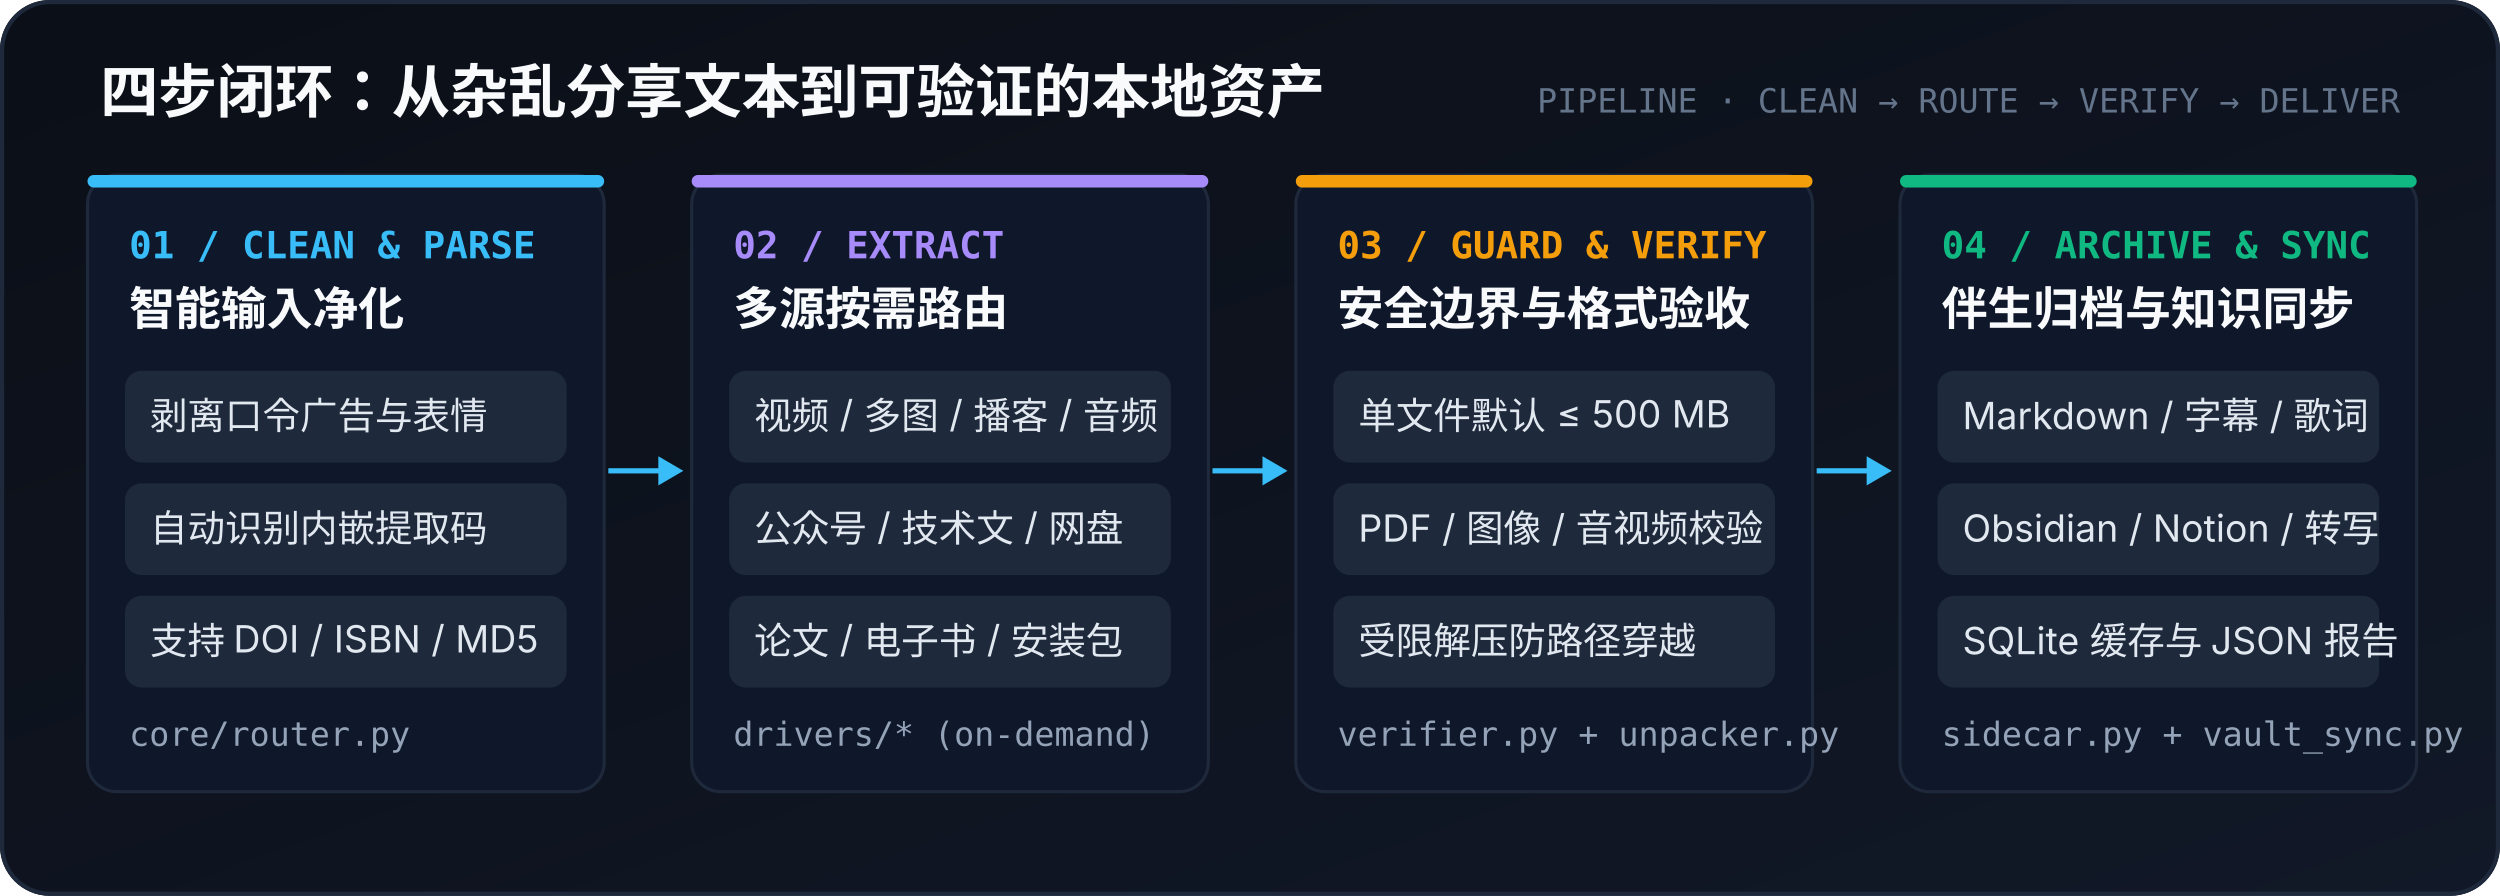
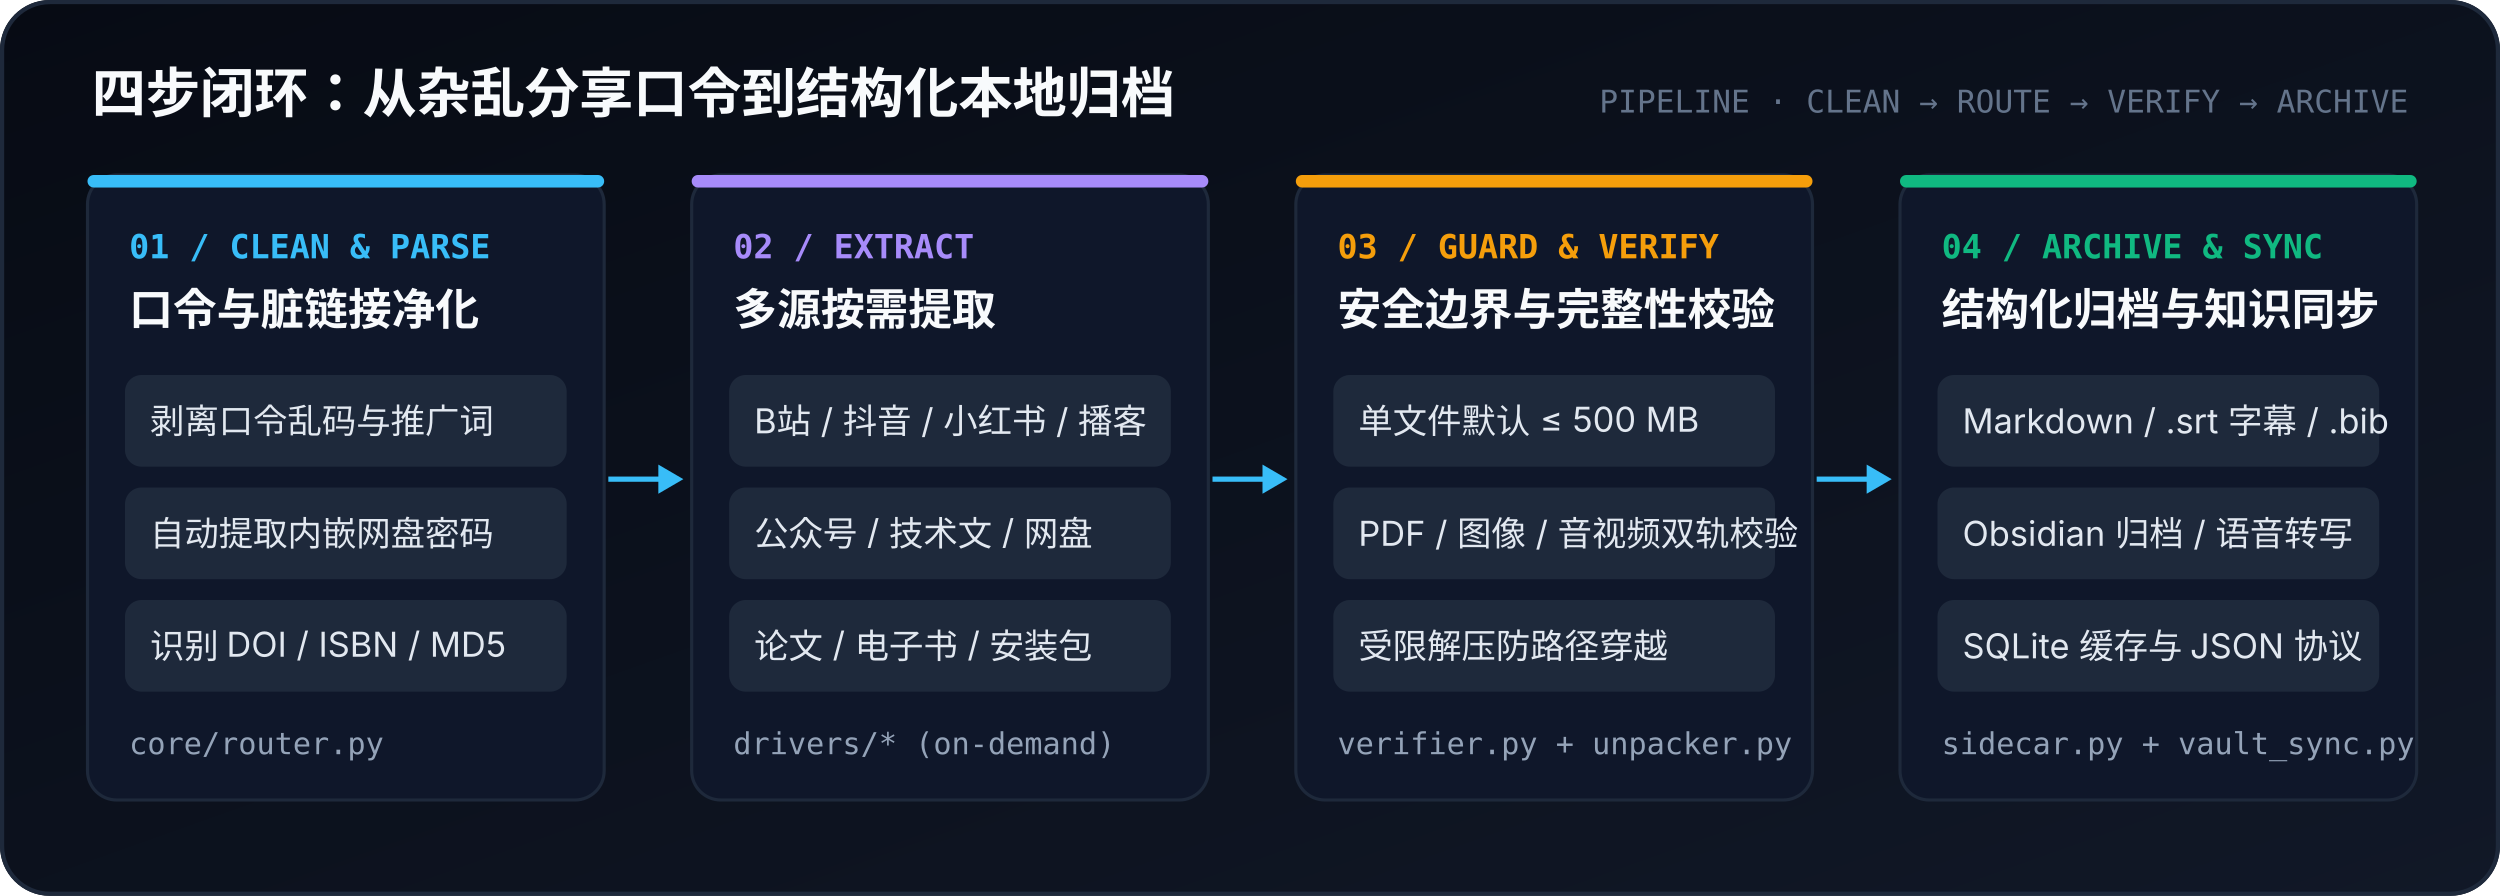
<svg xmlns="http://www.w3.org/2000/svg" width="1200" height="430" viewBox="0 0 1200 430" role="img" aria-labelledby="title desc">
  <defs>
    <linearGradient id="arch-bg" x1="0" y1="0" x2="1" y2="1">
-       <stop offset="0%" stop-color="#0B0F17" />
+       <stop offset="0%" stop-color="#070B14" />
      <stop offset="100%" stop-color="#111827" />
    </linearGradient>
  </defs>
  <rect width="1200" height="430" rx="24" fill="url(#arch-bg)" />
  <rect x="1" y="1" width="1198" height="428" rx="23" fill="none" stroke="#1E293B" stroke-width="2" />
-   <text x="48" y="54" fill="#F8FAFC" font-family="-apple-system, BlinkMacSystemFont, 'Segoe UI', 'PingFang SC', 'Microsoft YaHei', sans-serif" font-size="28" font-weight="700">四步闭环：从杂乱分享文本到可验证的本地资产</text>
-   <text x="1152" y="54" text-anchor="end" fill="#64748B" font-family="ui-monospace, SFMono-Regular, Menlo, monospace" font-size="16">PIPELINE  ·  CLEAN → ROUTE → VERIFY → DELIVER</text>
+   <text x="44" y="54" fill="#F8FAFC" font-family="-apple-system, BlinkMacSystemFont, 'Segoe UI', 'PingFang SC', 'Microsoft YaHei', sans-serif" font-size="26" font-weight="700">四步闭环：从杂乱分享口令到结构化本地归档</text>
+   <text x="1156" y="54" text-anchor="end" fill="#64748B" font-family="ui-monospace, SFMono-Regular, Menlo, monospace" font-size="15">PIPELINE  ·  CLEAN → ROUTE → VERIFY → ARCHIVE</text>
  <g stroke="#38BDF8" stroke-width="2.5" fill="none">
-     <line x1="292" y1="226" x2="318" y2="226" />
-     <line x1="582" y1="226" x2="608" y2="226" />
-     <line x1="872" y1="226" x2="898" y2="226" />
+     <line x1="292" y1="230" x2="318" y2="230" />
+     <line x1="582" y1="230" x2="608" y2="230" />
+     <line x1="872" y1="230" x2="898" y2="230" />
  </g>
  <g fill="#38BDF8">
-     <polygon points="316,219 328,226 316,233" />
-     <polygon points="606,219 618,226 606,233" />
-     <polygon points="896,219 908,226 896,233" />
+     <polygon points="316,223 328,230 316,237" />
+     <polygon points="606,223 618,230 606,237" />
+     <polygon points="896,223 908,230 896,237" />
  </g>
  <g transform="translate(42 84)">
-     <rect x="0" y="0" width="248" height="296" rx="14" fill="#0F172A" stroke="#1E293B" stroke-width="1.5" />
+     <rect x="0" y="0" width="248" height="300" rx="14" fill="#0F172A" stroke="#1E293B" stroke-width="1.5" />
    <rect x="0" y="0" width="248" height="6" rx="3" fill="#38BDF8" />
-     <text x="20" y="40" fill="#38BDF8" font-family="ui-monospace, SFMono-Regular, Menlo, monospace" font-size="18" font-weight="700">01 / CLEAN &amp; PARSE</text>
-     <text x="20" y="72" fill="#F8FAFC" font-family="-apple-system, BlinkMacSystemFont, 'PingFang SC', sans-serif" font-size="22" font-weight="700">智能输入净化</text>
-     <rect x="18" y="94" width="212" height="44" rx="8" fill="#1E293B" />
-     <text x="30" y="122" fill="#E2E8F0" font-family="-apple-system, BlinkMacSystemFont, 'PingFang SC', sans-serif" font-size="18">剥离口令广告与表情</text>
-     <rect x="18" y="148" width="212" height="44" rx="8" fill="#1E293B" />
-     <text x="30" y="176" fill="#E2E8F0" font-family="-apple-system, BlinkMacSystemFont, 'PingFang SC', sans-serif" font-size="18">自动识别内嵌提取码</text>
-     <rect x="18" y="202" width="212" height="44" rx="8" fill="#1E293B" />
-     <text x="30" y="230" fill="#E2E8F0" font-family="-apple-system, BlinkMacSystemFont, 'PingFang SC', sans-serif" font-size="18">支持 DOI / ISBN / MD5</text>
-     <text x="20" y="274" fill="#94A3B8" font-family="ui-monospace, SFMono-Regular, Menlo, monospace" font-size="16">core/router.py</text>
+     <text x="20" y="40" fill="#38BDF8" font-family="ui-monospace, SFMono-Regular, Menlo, monospace" font-size="16" font-weight="700">01 / CLEAN &amp; PARSE</text>
+     <text x="20" y="72" fill="#F8FAFC" font-family="-apple-system, BlinkMacSystemFont, 'PingFang SC', sans-serif" font-size="21" font-weight="700">口令与脏链接净化</text>
+     <rect x="18" y="96" width="212" height="44" rx="8" fill="#1E293B" />
+     <text x="30" y="124" fill="#E2E8F0" font-family="-apple-system, BlinkMacSystemFont, 'PingFang SC', sans-serif" font-size="16.5">剥离口令乱码与推广词</text>
+     <rect x="18" y="150" width="212" height="44" rx="8" fill="#1E293B" />
+     <text x="30" y="178" fill="#E2E8F0" font-family="-apple-system, BlinkMacSystemFont, 'PingFang SC', sans-serif" font-size="16.5">自动提取内嵌网盘密码</text>
+     <rect x="18" y="204" width="212" height="44" rx="8" fill="#1E293B" />
+     <text x="30" y="232" fill="#E2E8F0" font-family="-apple-system, BlinkMacSystemFont, 'PingFang SC', sans-serif" font-size="16.5">识别 DOI / ISBN / MD5</text>
+     <text x="20" y="278" fill="#94A3B8" font-family="ui-monospace, SFMono-Regular, Menlo, monospace" font-size="14.5">core/router.py</text>
  </g>
  <g transform="translate(332 84)">
-     <rect x="0" y="0" width="248" height="296" rx="14" fill="#0F172A" stroke="#1E293B" stroke-width="1.5" />
+     <rect x="0" y="0" width="248" height="300" rx="14" fill="#0F172A" stroke="#1E293B" stroke-width="1.5" />
    <rect x="0" y="0" width="248" height="6" rx="3" fill="#A78BFA" />
-     <text x="20" y="40" fill="#A78BFA" font-family="ui-monospace, SFMono-Regular, Menlo, monospace" font-size="18" font-weight="700">02 / EXTRACT</text>
-     <text x="20" y="72" fill="#F8FAFC" font-family="-apple-system, BlinkMacSystemFont, 'PingFang SC', sans-serif" font-size="22" font-weight="700">多源按需路由</text>
-     <rect x="18" y="94" width="212" height="44" rx="8" fill="#1E293B" />
-     <text x="30" y="122" fill="#E2E8F0" font-family="-apple-system, BlinkMacSystemFont, 'PingFang SC', sans-serif" font-size="18">视频 / 多图 / 播客 / 音频</text>
-     <rect x="18" y="148" width="212" height="44" rx="8" fill="#1E293B" />
-     <text x="30" y="176" fill="#E2E8F0" font-family="-apple-system, BlinkMacSystemFont, 'PingFang SC', sans-serif" font-size="18">公众号 / 技术文 / 网盘</text>
-     <rect x="18" y="202" width="212" height="44" rx="8" fill="#1E293B" />
-     <text x="30" y="230" fill="#E2E8F0" font-family="-apple-system, BlinkMacSystemFont, 'PingFang SC', sans-serif" font-size="18">论文 / 电子书 / 安装包</text>
-     <text x="20" y="274" fill="#94A3B8" font-family="ui-monospace, SFMono-Regular, Menlo, monospace" font-size="16">drivers/* (on-demand)</text>
+     <text x="20" y="40" fill="#A78BFA" font-family="ui-monospace, SFMono-Regular, Menlo, monospace" font-size="16" font-weight="700">02 / EXTRACT</text>
+     <text x="20" y="72" fill="#F8FAFC" font-family="-apple-system, BlinkMacSystemFont, 'PingFang SC', sans-serif" font-size="21" font-weight="700">多源按需提取</text>
+     <rect x="18" y="96" width="212" height="44" rx="8" fill="#1E293B" />
+     <text x="30" y="124" fill="#E2E8F0" font-family="-apple-system, BlinkMacSystemFont, 'PingFang SC', sans-serif" font-size="16.5">B站 / 抖音 / 小红书 / 播客</text>
+     <rect x="18" y="150" width="212" height="44" rx="8" fill="#1E293B" />
+     <text x="30" y="178" fill="#E2E8F0" font-family="-apple-system, BlinkMacSystemFont, 'PingFang SC', sans-serif" font-size="16.5">公众号 / 技术文 / 网盘</text>
+     <rect x="18" y="204" width="212" height="44" rx="8" fill="#1E293B" />
+     <text x="30" y="232" fill="#E2E8F0" font-family="-apple-system, BlinkMacSystemFont, 'PingFang SC', sans-serif" font-size="16.5">论文 / 电子书 / 安装包</text>
+     <text x="20" y="278" fill="#94A3B8" font-family="ui-monospace, SFMono-Regular, Menlo, monospace" font-size="14.5">drivers/* (on-demand)</text>
  </g>
  <g transform="translate(622 84)">
-     <rect x="0" y="0" width="248" height="296" rx="14" fill="#0F172A" stroke="#1E293B" stroke-width="1.5" />
+     <rect x="0" y="0" width="248" height="300" rx="14" fill="#0F172A" stroke="#1E293B" stroke-width="1.5" />
    <rect x="0" y="0" width="248" height="6" rx="3" fill="#F59E0B" />
-     <text x="20" y="40" fill="#F59E0B" font-family="ui-monospace, SFMono-Regular, Menlo, monospace" font-size="18" font-weight="700">03 / GUARD &amp; VERIFY</text>
-     <text x="20" y="72" fill="#F8FAFC" font-family="-apple-system, BlinkMacSystemFont, 'PingFang SC', sans-serif" font-size="22" font-weight="700">安全边界与格式验收</text>
-     <rect x="18" y="94" width="212" height="44" rx="8" fill="#1E293B" />
-     <text x="30" y="122" fill="#E2E8F0" font-family="-apple-system, BlinkMacSystemFont, 'PingFang SC', sans-serif" font-size="18">单文件默认 ≤ 500 MB</text>
-     <rect x="18" y="148" width="212" height="44" rx="8" fill="#1E293B" />
-     <text x="30" y="176" fill="#E2E8F0" font-family="-apple-system, BlinkMacSystemFont, 'PingFang SC', sans-serif" font-size="18">PDF / 图像 / 音视频校验</text>
-     <rect x="18" y="202" width="212" height="44" rx="8" fill="#1E293B" />
-     <text x="30" y="230" fill="#E2E8F0" font-family="-apple-system, BlinkMacSystemFont, 'PingFang SC', sans-serif" font-size="18">受限解压防路径穿越</text>
-     <text x="20" y="274" fill="#94A3B8" font-family="ui-monospace, SFMono-Regular, Menlo, monospace" font-size="16">verifier.py + unpacker.py</text>
+     <text x="20" y="40" fill="#F59E0B" font-family="ui-monospace, SFMono-Regular, Menlo, monospace" font-size="16" font-weight="700">03 / GUARD &amp; VERIFY</text>
+     <text x="20" y="72" fill="#F8FAFC" font-family="-apple-system, BlinkMacSystemFont, 'PingFang SC', sans-serif" font-size="21" font-weight="700">安全边界与完整性校验</text>
+     <rect x="18" y="96" width="212" height="44" rx="8" fill="#1E293B" />
+     <text x="30" y="124" fill="#E2E8F0" font-family="-apple-system, BlinkMacSystemFont, 'PingFang SC', sans-serif" font-size="16.5">单文件默认 ≤ 500 MB</text>
+     <rect x="18" y="150" width="212" height="44" rx="8" fill="#1E293B" />
+     <text x="30" y="178" fill="#E2E8F0" font-family="-apple-system, BlinkMacSystemFont, 'PingFang SC', sans-serif" font-size="16.5">PDF / 图像 / 音视频双轨校验</text>
+     <rect x="18" y="204" width="212" height="44" rx="8" fill="#1E293B" />
+     <text x="30" y="232" fill="#E2E8F0" font-family="-apple-system, BlinkMacSystemFont, 'PingFang SC', sans-serif" font-size="16.5">受限解压防路径穿越</text>
+     <text x="20" y="278" fill="#94A3B8" font-family="ui-monospace, SFMono-Regular, Menlo, monospace" font-size="14.5">verifier.py + unpacker.py</text>
  </g>
  <g transform="translate(912 84)">
-     <rect x="0" y="0" width="248" height="296" rx="14" fill="#0F172A" stroke="#1E293B" stroke-width="1.5" />
+     <rect x="0" y="0" width="248" height="300" rx="14" fill="#0F172A" stroke="#1E293B" stroke-width="1.5" />
    <rect x="0" y="0" width="248" height="6" rx="3" fill="#10B981" />
-     <text x="20" y="40" fill="#10B981" font-family="ui-monospace, SFMono-Regular, Menlo, monospace" font-size="18" font-weight="700">04 / ARCHIVE &amp; SYNC</text>
-     <text x="20" y="72" fill="#F8FAFC" font-family="-apple-system, BlinkMacSystemFont, 'PingFang SC', sans-serif" font-size="22" font-weight="700">伴生归档与知识同步</text>
-     <rect x="18" y="94" width="212" height="44" rx="8" fill="#1E293B" />
-     <text x="30" y="122" fill="#E2E8F0" font-family="-apple-system, BlinkMacSystemFont, 'PingFang SC', sans-serif" font-size="18">Markdown / 字幕 / 歌词</text>
-     <rect x="18" y="148" width="212" height="44" rx="8" fill="#1E293B" />
-     <text x="30" y="176" fill="#E2E8F0" font-family="-apple-system, BlinkMacSystemFont, 'PingFang SC', sans-serif" font-size="18">Obsidian / Notion / 转写</text>
-     <rect x="18" y="202" width="212" height="44" rx="8" fill="#1E293B" />
-     <text x="30" y="230" fill="#E2E8F0" font-family="-apple-system, BlinkMacSystemFont, 'PingFang SC', sans-serif" font-size="18">SQLite 缓存与 JSON 报告</text>
-     <text x="20" y="274" fill="#94A3B8" font-family="ui-monospace, SFMono-Regular, Menlo, monospace" font-size="16">sidecar.py + vault_sync.py</text>
+     <text x="20" y="40" fill="#10B981" font-family="ui-monospace, SFMono-Regular, Menlo, monospace" font-size="16" font-weight="700">04 / ARCHIVE &amp; SYNC</text>
+     <text x="20" y="72" fill="#F8FAFC" font-family="-apple-system, BlinkMacSystemFont, 'PingFang SC', sans-serif" font-size="21" font-weight="700">结构化归档与知识同步</text>
+     <rect x="18" y="96" width="212" height="44" rx="8" fill="#1E293B" />
+     <text x="30" y="124" fill="#E2E8F0" font-family="-apple-system, BlinkMacSystemFont, 'PingFang SC', sans-serif" font-size="16.5">Markdown / .srt 字幕 / .bib</text>
+     <rect x="18" y="150" width="212" height="44" rx="8" fill="#1E293B" />
+     <text x="30" y="178" fill="#E2E8F0" font-family="-apple-system, BlinkMacSystemFont, 'PingFang SC', sans-serif" font-size="16.5">Obsidian 归档 / 语音转写</text>
+     <rect x="18" y="204" width="212" height="44" rx="8" fill="#1E293B" />
+     <text x="30" y="232" fill="#E2E8F0" font-family="-apple-system, BlinkMacSystemFont, 'PingFang SC', sans-serif" font-size="16.5">SQLite 缓存与 JSON 协议</text>
+     <text x="20" y="278" fill="#94A3B8" font-family="ui-monospace, SFMono-Regular, Menlo, monospace" font-size="14.5">sidecar.py + vault_sync.py</text>
  </g>
</svg>
